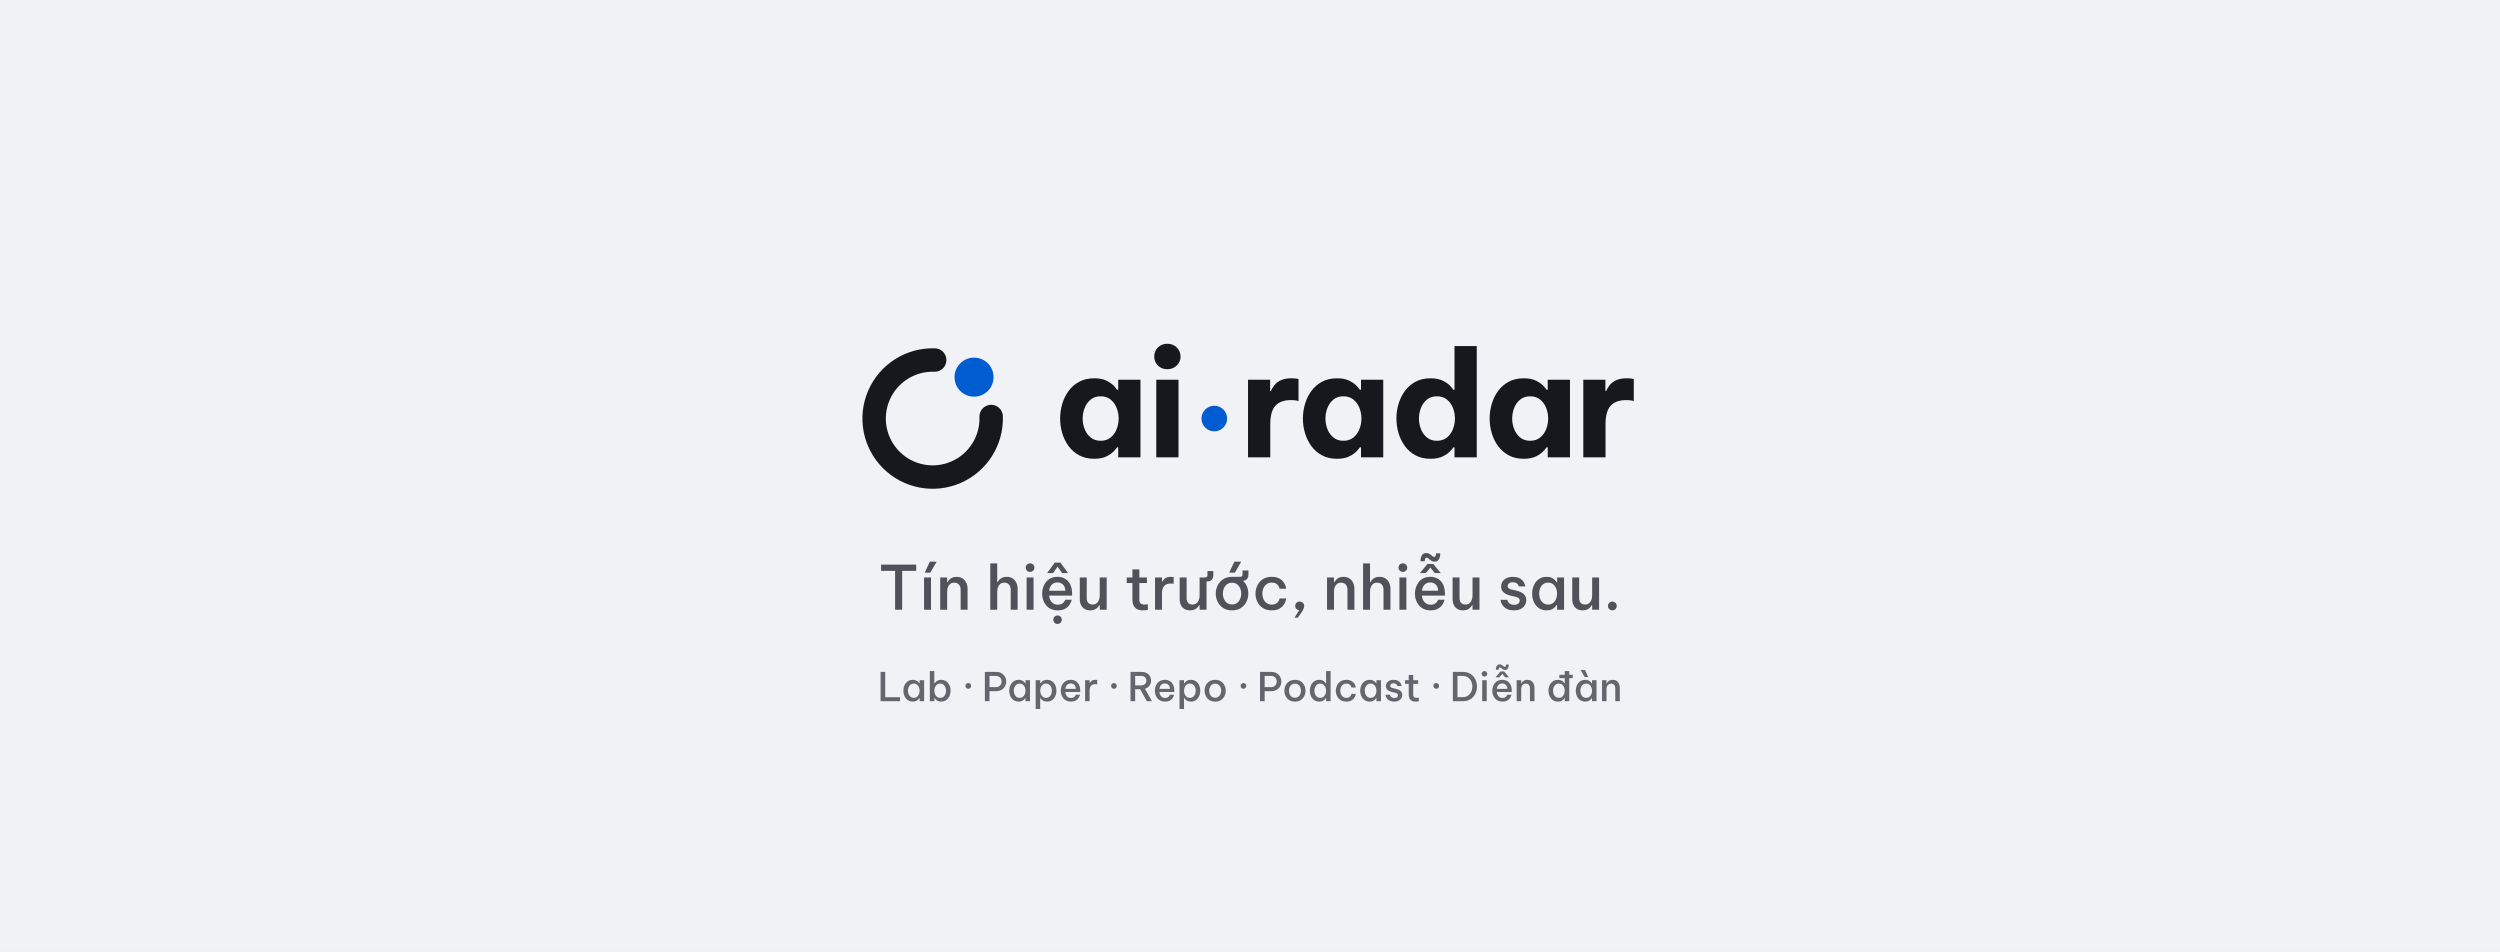
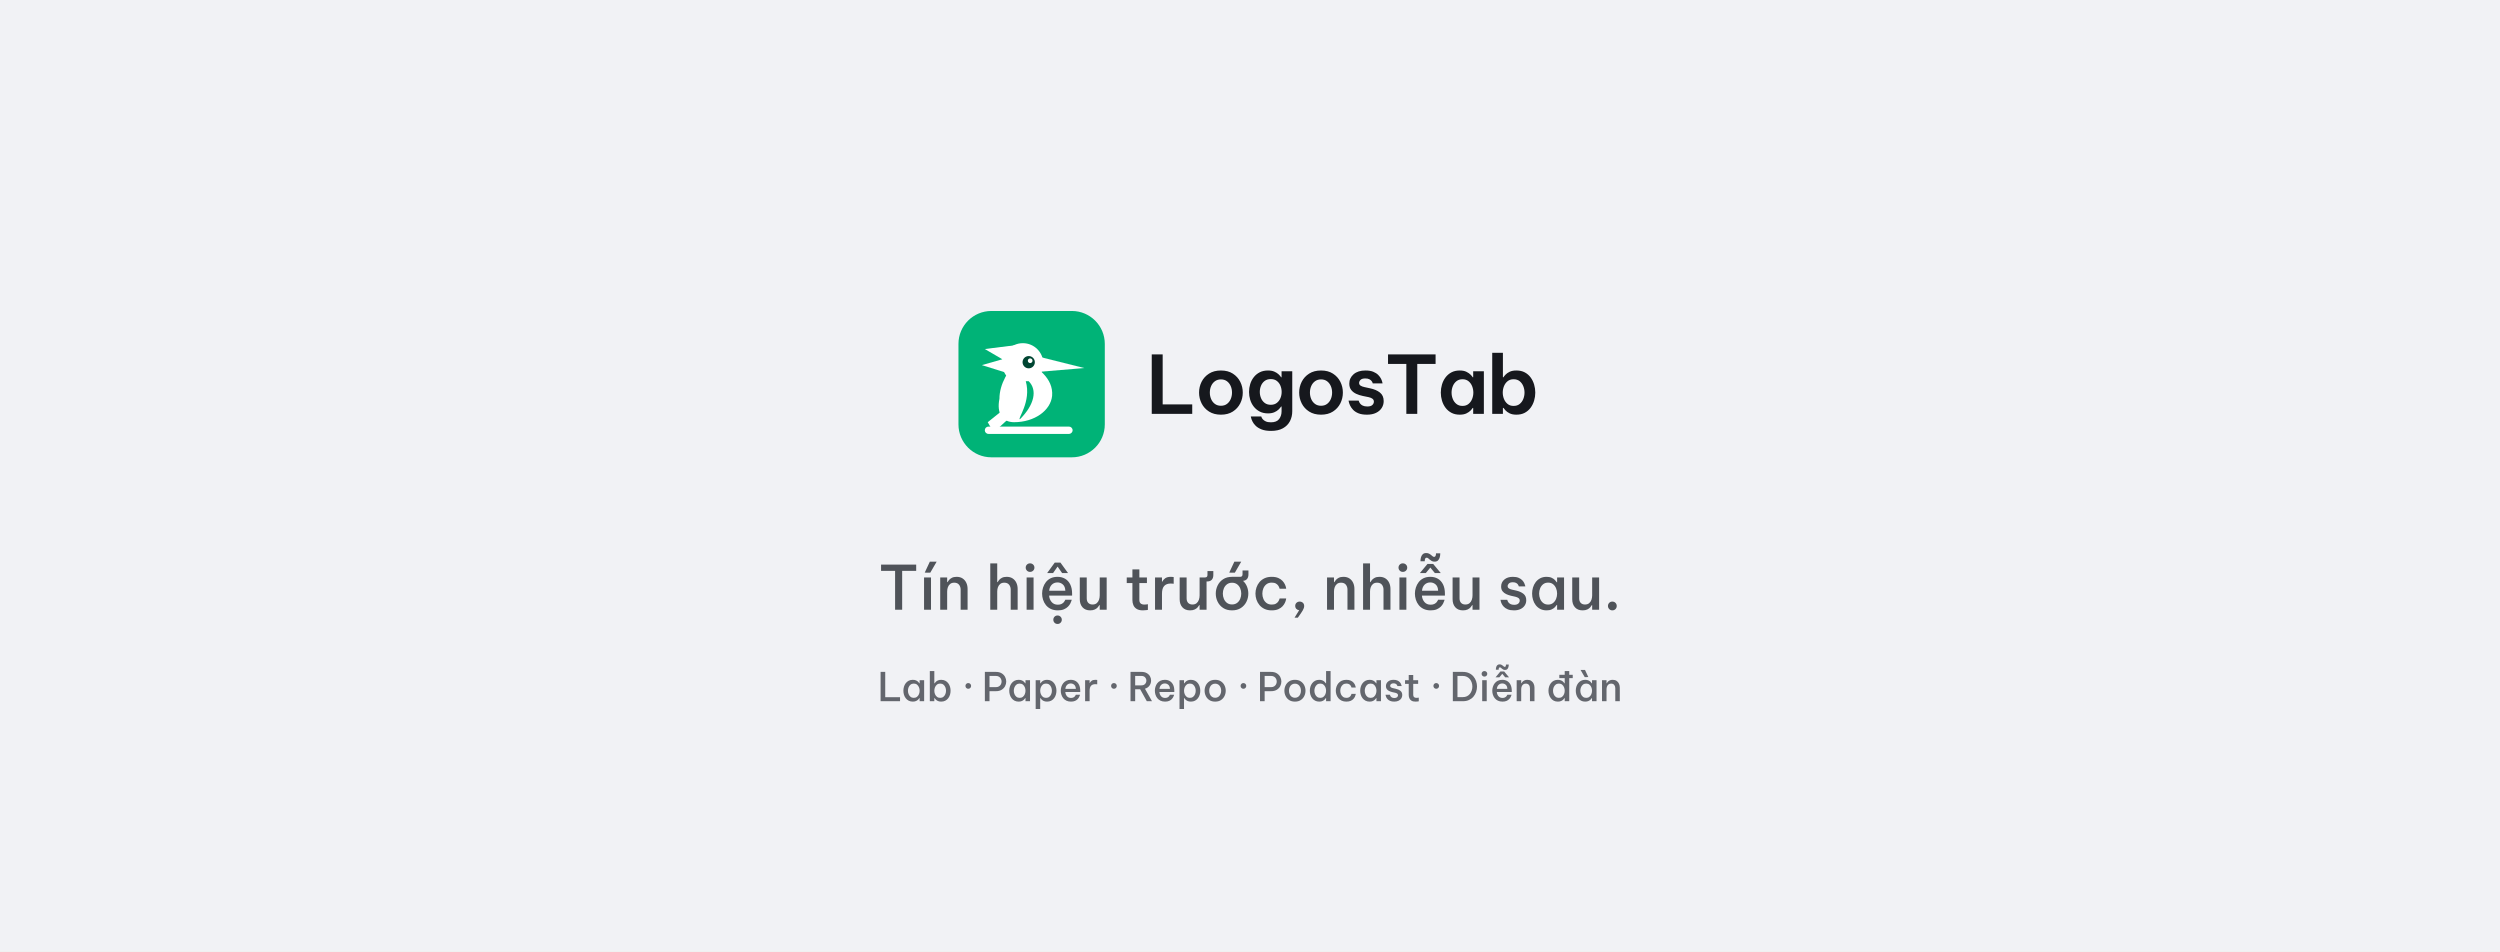
- <svg xmlns="http://www.w3.org/2000/svg" width="1640" height="624" viewBox="0 0 1640 624" role="img" aria-label="ai·radar, bìa trang Facebook">
+ <svg xmlns="http://www.w3.org/2000/svg" width="1640" height="624" viewBox="0 0 1640 624" role="img" aria-label="LogosTab, bìa trang Facebook">
  <rect width="1640" height="624" fill="#F1F2F5" />
-   <path d="M650.201 273.234A38.4 38.4 0 1 1 613.15 236.183" fill="none" stroke="#16181D" stroke-width="15.36" stroke-linecap="round" />
-   <circle cx="638.977" cy="247.407" r="12.8" fill="#005CD1" />
-   <path fill="#16181D" d="M717.81 248.16Q722.7 248.16 725.87 249.74Q729.04 251.33 730.72 253.15Q732.4 254.98 732.78 255.65H733.55V249.12H748.14V300H733.55V293.47H732.78Q732.4 294.14 730.72 295.97Q729.04 297.79 725.87 299.38Q722.7 300.96 717.81 300.96Q712.14 300.96 707.97 298.7Q703.79 296.45 701.01 292.66Q698.22 288.86 696.83 284.16Q695.44 279.46 695.44 274.56Q695.44 269.66 696.83 264.96Q698.22 260.26 701.01 256.46Q703.79 252.67 707.97 250.42Q712.14 248.16 717.81 248.16ZM722.03 259.97Q718.1 259.97 715.46 262.13Q712.82 264.29 711.52 267.65Q710.22 271.01 710.22 274.56Q710.22 278.11 711.52 281.47Q712.82 284.83 715.46 286.99Q718.1 289.15 722.03 289.15Q725.97 289.15 728.61 286.99Q731.25 284.83 732.54 281.47Q733.84 278.11 733.84 274.56Q733.84 271.01 732.54 267.65Q731.25 264.29 728.61 262.13Q725.97 259.97 722.03 259.97Z M765.81 242.21Q761.97 242.21 759.57 239.76Q757.17 237.31 757.17 233.95Q757.17 230.4 759.57 227.95Q761.97 225.5 765.81 225.5Q769.46 225.5 771.95 227.95Q774.45 230.4 774.45 233.95Q774.45 237.31 771.95 239.76Q769.46 242.21 765.81 242.21ZM758.51 300V249.12H773.1V300Z" />
-   <path fill="#16181D" d="M818.7 300V249.12H833.2V256.51H833.68Q834.54 254.5 836.08 252.58Q837.62 250.66 840.3 249.41Q842.99 248.16 847.22 248.16Q849.33 248.16 850.58 248.4Q851.82 248.64 851.82 248.64V263.04Q851.82 263.04 850.43 262.75Q849.04 262.46 846.83 262.46Q840.02 262.46 836.66 266.16Q833.3 269.86 833.3 278.21V300Z M877.07 248.16Q881.97 248.16 885.14 249.74Q888.3 251.33 889.98 253.15Q891.66 254.98 892.05 255.65H892.82V249.12H907.41V300H892.82V293.47H892.05Q891.66 294.14 889.98 295.97Q888.3 297.79 885.14 299.38Q881.97 300.96 877.07 300.96Q871.41 300.96 867.23 298.7Q863.06 296.45 860.27 292.66Q857.49 288.86 856.1 284.16Q854.7 279.46 854.7 274.56Q854.7 269.66 856.1 264.96Q857.49 260.26 860.27 256.46Q863.06 252.67 867.23 250.42Q871.41 248.16 877.07 248.16ZM881.3 259.97Q877.36 259.97 874.72 262.13Q872.08 264.29 870.78 267.65Q869.49 271.01 869.49 274.56Q869.49 278.11 870.78 281.47Q872.08 284.83 874.72 286.99Q877.36 289.15 881.3 289.15Q885.23 289.15 887.87 286.99Q890.51 284.83 891.81 281.47Q893.1 278.11 893.1 274.56Q893.1 271.01 891.81 267.65Q890.51 264.29 887.87 262.13Q885.23 259.97 881.3 259.97Z M938.42 300.96Q932.75 300.96 928.58 298.7Q924.4 296.45 921.62 292.66Q918.83 288.86 917.44 284.16Q916.05 279.46 916.05 274.56Q916.05 269.66 917.44 264.96Q918.83 260.26 921.62 256.46Q924.4 252.67 928.58 250.42Q932.75 248.16 938.42 248.16Q943.31 248.16 946.48 249.74Q949.65 251.33 951.33 253.15Q953.01 254.98 953.39 255.65H954.16V227.04H968.75V300H954.16V293.47H953.39Q953.01 294.14 951.33 295.97Q949.65 297.79 946.48 299.38Q943.31 300.96 938.42 300.96ZM942.64 289.15Q946.58 289.15 949.22 286.99Q951.86 284.83 953.15 281.47Q954.45 278.11 954.45 274.56Q954.45 271.01 953.15 267.65Q951.86 264.29 949.22 262.13Q946.58 259.97 942.64 259.97Q938.7 259.97 936.06 262.13Q933.42 264.29 932.13 267.65Q930.83 271.01 930.83 274.56Q930.83 278.11 932.13 281.47Q933.42 284.83 936.06 286.99Q938.7 289.15 942.64 289.15Z M999.57 248.16Q1004.46 248.16 1007.63 249.74Q1010.8 251.33 1012.48 253.15Q1014.16 254.98 1014.54 255.65H1015.31V249.12H1029.9V300H1015.31V293.47H1014.54Q1014.16 294.14 1012.48 295.97Q1010.8 297.79 1007.63 299.38Q1004.46 300.96 999.57 300.96Q993.9 300.96 989.73 298.7Q985.55 296.45 982.77 292.66Q979.98 288.86 978.59 284.16Q977.2 279.46 977.2 274.56Q977.2 269.66 978.59 264.96Q979.98 260.26 982.77 256.46Q985.55 252.67 989.73 250.42Q993.9 248.16 999.57 248.16ZM1003.79 259.97Q999.86 259.97 997.22 262.13Q994.58 264.29 993.28 267.65Q991.98 271.01 991.98 274.56Q991.98 278.11 993.28 281.47Q994.58 284.83 997.22 286.99Q999.86 289.15 1003.79 289.15Q1007.73 289.15 1010.37 286.99Q1013.01 284.83 1014.3 281.47Q1015.6 278.11 1015.6 274.56Q1015.6 271.01 1014.3 267.65Q1013.01 264.29 1010.37 262.13Q1007.73 259.97 1003.79 259.97Z M1038.64 300V249.12H1053.14V256.51H1053.62Q1054.48 254.5 1056.02 252.58Q1057.55 250.66 1060.24 249.41Q1062.93 248.16 1067.15 248.16Q1069.26 248.16 1070.51 248.4Q1071.76 248.64 1071.76 248.64V263.04Q1071.76 263.04 1070.37 262.75Q1068.98 262.46 1066.77 262.46Q1059.95 262.46 1056.59 266.16Q1053.23 269.86 1053.23 278.21V300Z" />
-   <circle cx="796.58" cy="274.56" r="8.40" fill="#005CD1" />
+   <svg x="628.75" y="204" width="382.5" height="96" viewBox="0 0 1020 256">
+     <defs>
+       <mask id="m-a-kingfisher-emerald-light-lk" maskUnits="userSpaceOnUse" x="0" y="0" width="256" height="256">
+         <rect width="256" height="256" fill="#000" />
+         <path d="M 107.52 81.92 C 138.24 97.28, 166.40 117.76, 163.84 148.48 C 161.28 174.08, 133.12 194.56, 97.28 194.56 C 76.80 194.56, 66.56 179.20, 71.68 153.60 C 71.68 128.00, 87.04 102.40, 107.52 81.92 Z" fill="#ffffff" />
+         <circle cx="112.64" cy="92.16" r="35.84" fill="#ffffff" />
+         <polygon points="107.52,58.88 46.08,66.56 76.80,84.48 40.96,94.72 81.92,107.52" fill="#ffffff" />
+         <polygon points="128.00,76.80 220.16,99.84 128.00,107.52" fill="#ffffff" />
+         <polygon points="92.16,184.32 61.44,212.48 51.20,194.56 76.80,174.08" fill="#ffffff" />
+         <rect x="46.08" y="202.24" width="153.60" height="12.80" rx="6.40" fill="#ffffff" />
+         <path d="M 122.88 122.88 C 138.24 138.24, 133.12 163.84, 107.52 189.44 C 102.40 189.44, 128.00 158.72, 117.76 122.88 Z" fill="#000000" />
+       </mask>
+     </defs>
+     <rect width="256" height="256" rx="57.60" fill="#00B377" />
+     <rect width="256" height="256" fill="#FFFFFF" mask="url(#m-a-kingfisher-emerald-light-lk)" />
+     <circle cx="122.88" cy="89.60" r="10.75" fill="#004532" />
+     <circle cx="125.44" cy="87.04" r="4.10" fill="#FFFFFF" />
+     <path fill="#16181D" d="M338.119 180.0V76.0H357.232V163.416H408.951V180.0ZM459.124 181.405Q446.897 181.405 438.324 175.924Q429.751 170.443 425.324 161.659Q420.897 152.876 420.897 142.757Q420.897 132.638 425.324 123.854Q429.751 115.07 438.324 109.589Q446.897 104.108 459.124 104.108Q471.492 104.108 479.995 109.589Q488.497 115.07 492.924 123.854Q497.351 132.638 497.351 142.757Q497.351 152.876 492.924 161.659Q488.497 170.443 479.995 175.924Q471.492 181.405 459.124 181.405ZM459.124 165.805Q465.449 165.805 469.735 162.573Q474.022 159.341 476.27 154.07Q478.519 148.8 478.519 142.757Q478.519 136.573 476.27 131.373Q474.022 126.173 469.735 122.941Q465.449 119.708 459.124 119.708Q452.941 119.708 448.584 122.941Q444.227 126.173 441.978 131.373Q439.73 136.573 439.73 142.757Q439.73 148.8 441.978 154.07Q444.227 159.341 448.584 162.573Q452.941 165.805 459.124 165.805ZM546.822 209.795Q536.843 209.795 530.308 207.195Q523.773 204.595 519.978 200.87Q516.184 197.146 514.357 193.351Q512.53 189.557 511.968 187.027Q511.405 184.497 511.405 184.497H529.676Q529.676 184.497 530.238 186.043Q530.8 187.589 532.557 189.627Q534.314 191.665 537.686 193.211Q541.059 194.757 546.681 194.757Q556.519 194.757 560.876 189.135Q565.232 183.514 565.232 175.503V167.211H564.389Q562.843 169.6 559.962 172.411Q557.081 175.222 552.514 177.189Q547.946 179.157 541.481 179.157Q533.189 179.157 527.005 175.924Q520.822 172.692 516.605 167.351Q512.389 162.011 510.351 155.335Q508.314 148.659 508.314 141.632Q508.314 134.605 510.351 127.93Q512.389 121.254 516.605 115.843Q520.822 110.432 527.005 107.27Q533.189 104.108 541.481 104.108Q547.946 104.108 552.514 106.076Q557.081 108.043 559.962 110.784Q562.843 113.524 564.389 115.914H565.232V105.514H583.924V175.362Q583.924 185.059 579.849 192.859Q575.773 200.659 567.551 205.227Q559.33 209.795 546.822 209.795ZM546.4 164.119Q552.724 164.119 556.941 160.816Q561.157 157.514 563.265 152.384Q565.373 147.254 565.373 141.632Q565.373 135.87 563.265 130.741Q561.157 125.611 556.941 122.378Q552.724 119.146 546.4 119.146Q539.935 119.146 535.649 122.378Q531.362 125.611 529.254 130.741Q527.146 135.87 527.146 141.632Q527.146 147.254 529.254 152.384Q531.362 157.514 535.649 160.816Q539.935 164.119 546.4 164.119ZM634.238 181.405Q622.011 181.405 613.438 175.924Q604.865 170.443 600.438 161.659Q596.011 152.876 596.011 142.757Q596.011 132.638 600.438 123.854Q604.865 115.07 613.438 109.589Q622.011 104.108 634.238 104.108Q646.605 104.108 655.108 109.589Q663.611 115.07 668.038 123.854Q672.465 132.638 672.465 142.757Q672.465 152.876 668.038 161.659Q663.611 170.443 655.108 175.924Q646.605 181.405 634.238 181.405ZM634.238 165.805Q640.562 165.805 644.849 162.573Q649.135 159.341 651.384 154.07Q653.632 148.8 653.632 142.757Q653.632 136.573 651.384 131.373Q649.135 126.173 644.849 122.941Q640.562 119.708 634.238 119.708Q628.054 119.708 623.697 122.941Q619.341 126.173 617.092 131.373Q614.843 136.573 614.843 142.757Q614.843 148.8 617.092 154.07Q619.341 159.341 623.697 162.573Q628.054 165.805 634.238 165.805ZM714.627 181.405Q705.492 181.405 699.589 178.946Q693.686 176.486 690.243 172.762Q686.8 169.038 685.114 165.384Q683.427 161.73 682.935 159.27Q682.443 156.811 682.443 156.811H700.151Q700.151 156.811 700.643 158.357Q701.135 159.903 702.611 161.941Q704.086 163.978 707.178 165.524Q710.27 167.07 715.33 167.07Q721.373 167.07 724.043 164.47Q726.714 161.87 726.714 158.638Q726.714 155.546 724.395 153.649Q722.076 151.751 717.578 150.768L707.319 148.659Q701.135 147.395 695.795 144.935Q690.454 142.476 687.081 138.189Q683.708 133.903 683.708 127.157Q683.708 117.178 691.297 110.643Q698.886 104.108 711.957 104.108Q720.249 104.108 725.659 106.357Q731.07 108.605 734.373 111.978Q737.676 115.351 739.292 118.724Q740.908 122.097 741.4 124.416Q741.892 126.735 741.892 126.735H724.746Q724.746 126.735 724.324 125.4Q723.903 124.065 722.568 122.378Q721.232 120.692 718.632 119.357Q716.032 118.022 711.676 118.022Q705.773 118.022 703.314 120.551Q700.854 123.081 700.854 125.892Q700.854 128.984 703.524 130.67Q706.195 132.357 710.411 133.2L720.108 135.308Q730.508 137.416 737.184 142.616Q743.859 147.816 743.859 157.654Q743.859 164.259 740.416 169.67Q736.973 175.081 730.438 178.243Q723.903 181.405 714.627 181.405ZM783.492 180.0V92.584H751.449V76.0H834.649V92.584H802.605V180.0ZM876.811 104.108Q883.978 104.108 888.616 106.427Q893.254 108.746 895.924 111.486Q898.595 114.227 899.578 115.914H900.422V105.514H919.114V180.0H900.422V169.6H899.578Q898.595 171.286 895.924 174.097Q893.254 176.908 888.616 179.157Q883.978 181.405 876.811 181.405Q868.519 181.405 862.335 178.103Q856.151 174.8 852.005 169.249Q847.859 163.697 845.822 156.811Q843.784 149.924 843.784 142.757Q843.784 135.589 845.822 128.703Q847.859 121.816 852.005 116.265Q856.151 110.714 862.335 107.411Q868.519 104.108 876.811 104.108ZM881.73 119.427Q875.405 119.427 871.119 122.87Q866.832 126.314 864.724 131.654Q862.616 136.995 862.616 142.757Q862.616 148.519 864.724 153.859Q866.832 159.2 871.119 162.643Q875.405 166.086 881.73 166.086Q888.054 166.086 892.27 162.643Q896.486 159.2 898.595 153.859Q900.703 148.519 900.703 142.757Q900.703 136.995 898.595 131.654Q896.486 126.314 892.27 122.87Q888.054 119.427 881.73 119.427ZM976.032 181.405Q968.865 181.405 964.227 179.086Q959.589 176.768 956.989 173.957Q954.389 171.146 953.405 169.6H952.422V180.0H933.73V73.189H952.422V115.914H953.405Q954.389 114.227 956.989 111.416Q959.589 108.605 964.227 106.357Q968.865 104.108 976.032 104.108Q984.465 104.108 990.649 107.411Q996.832 110.714 1000.908 116.265Q1004.984 121.816 1007.022 128.703Q1009.059 135.589 1009.059 142.757Q1009.059 149.924 1007.022 156.811Q1004.984 163.697 1000.908 169.249Q996.832 174.8 990.649 178.103Q984.465 181.405 976.032 181.405ZM971.114 166.086Q977.578 166.086 981.795 162.643Q986.011 159.2 988.119 153.859Q990.227 148.519 990.227 142.757Q990.227 136.995 988.119 131.654Q986.011 126.314 981.795 122.87Q977.578 119.427 971.114 119.427Q964.789 119.427 960.573 122.87Q956.357 126.314 954.249 131.654Q952.141 136.995 952.141 142.757Q952.141 148.519 954.249 153.859Q956.357 159.2 960.573 162.643Q964.789 166.086 971.114 166.086Z" />
+   </svg>
  <path fill="#4F5359" d="M587.18 400V374.48H577.98V370.4H601.02V374.48H591.82V400Z M610.26 375.68 606.62 375.64 609.98 368.44H614.46ZM606.18 400V378.8H610.74V400Z M616.78 400V378.8H621.34V381.88H621.58Q621.86 381.32 622.54 380.5Q623.22 379.68 624.44 379.04Q625.66 378.4 627.54 378.4Q629.9 378.4 631.5 379.48Q633.1 380.56 633.92 382.36Q634.74 384.16 634.74 386.32V400H630.18V386.8Q630.18 384.88 629.12 383.56Q628.06 382.24 625.98 382.24Q624.34 382.24 623.32 383.06Q622.3 383.88 621.82 385.18Q621.34 386.48 621.34 387.96V400Z M649.62 400V369.6H654.18V381.88H654.42Q654.7 381.32 655.38 380.5Q656.06 379.68 657.28 379.04Q658.5 378.4 660.38 378.4Q662.74 378.4 664.34 379.48Q665.94 380.56 666.76 382.36Q667.58 384.16 667.58 386.32V400H663.02V386.8Q663.02 384.88 661.96 383.56Q660.9 382.24 658.82 382.24Q657.18 382.24 656.16 383.06Q655.14 383.88 654.66 385.18Q654.18 386.48 654.18 387.96V400Z M675.7 375.16Q674.46 375.16 673.66 374.32Q672.86 373.48 672.86 372.36Q672.86 371.2 673.66 370.38Q674.46 369.56 675.7 369.56Q676.94 369.56 677.76 370.38Q678.58 371.2 678.58 372.36Q678.58 373.52 677.76 374.34Q676.94 375.16 675.7 375.16ZM673.46 400V378.8H678.02V400Z M686.94 375.92 691.9 369.08H695.66L700.62 375.92H696.74L693.78 371.68L690.82 375.92ZM693.94 400.4Q691.3 400.4 689.34 399.46Q687.38 398.52 686.12 396.94Q684.86 395.36 684.24 393.4Q683.62 391.44 683.62 389.4Q683.62 387.4 684.24 385.44Q684.86 383.48 686.1 381.88Q687.34 380.28 689.24 379.34Q691.14 378.4 693.78 378.4Q696.54 378.4 698.7 379.66Q700.86 380.92 702.08 383.38Q703.3 385.84 703.3 389.48V390.72H688.22Q688.38 393.16 689.86 394.92Q691.34 396.68 693.94 396.68Q695.42 396.68 696.38 396.18Q697.34 395.68 697.88 395.04Q698.42 394.4 698.62 393.92Q698.82 393.44 698.82 393.44H703.06Q703.06 393.44 702.86 394.14Q702.66 394.84 702.14 395.88Q701.62 396.92 700.6 397.96Q699.58 399 697.96 399.7Q696.34 400.4 693.94 400.4ZM688.26 387.52H698.86Q698.74 384.72 697.22 383.4Q695.7 382.08 693.74 382.08Q691.46 382.08 689.98 383.54Q688.5 385 688.26 387.52ZM693.78 409.32Q692.54 409.32 691.76 408.5Q690.98 407.68 690.98 406.56Q690.98 405.4 691.76 404.58Q692.54 403.76 693.78 403.76Q694.94 403.76 695.74 404.58Q696.54 405.4 696.54 406.56Q696.54 407.68 695.74 408.5Q694.94 409.32 693.78 409.32Z M715.14 400.4Q711.94 400.4 710.14 398.4Q708.34 396.4 708.34 393.08V378.8H712.9V392.52Q712.9 394.44 713.92 395.5Q714.94 396.56 716.7 396.56Q718.42 396.56 719.46 395.68Q720.5 394.8 720.96 393.42Q721.42 392.04 721.42 390.56V378.8H725.98V400H721.42V396.96H721.18Q720.86 397.56 720.16 398.38Q719.46 399.2 718.24 399.8Q717.02 400.4 715.14 400.4Z M749.74 400.4Q747.22 400.4 745.7 399.48Q744.18 398.56 743.52 397.02Q742.86 395.48 742.86 393.68V382.48H739.14V378.8H742.86V373.52H747.42V378.8H752.38V382.48H747.42V393.6Q747.42 396.6 750.74 396.6Q751.58 396.6 752.3 396.48Q753.02 396.36 753.02 396.36V400.08Q753.02 400.08 752.04 400.24Q751.06 400.4 749.74 400.4Z M757.7 400V378.8H762.26V381.6H762.42Q763.02 380.36 764.32 379.38Q765.62 378.4 768.1 378.4Q768.86 378.4 769.4 378.48Q769.94 378.56 769.94 378.56V382.96Q769.94 382.96 769.34 382.88Q768.74 382.8 767.98 382.8Q765.18 382.8 763.72 384.38Q762.26 385.96 762.26 389.48V400Z M780.66 400.4Q777.46 400.4 775.66 398.4Q773.86 396.4 773.86 393.08V378.8H778.42V392.52Q778.42 394.44 779.44 395.5Q780.46 396.56 782.22 396.56Q783.94 396.56 784.98 395.68Q786.02 394.8 786.48 393.42Q786.94 392.04 786.94 390.56V378.8H790.5Q792.1 378.8 792.1 377.16V374.64H795.94V377.24Q795.94 379.2 794.92 380.32Q793.9 381.44 791.9 381.44H791.5V400H786.94V396.96H786.7Q786.38 397.56 785.68 398.38Q784.98 399.2 783.76 399.8Q782.54 400.4 780.66 400.4Z M810.06 375.68 806.38 375.64 809.74 368.44H814.26ZM808.22 400.4Q804.78 400.4 802.4 398.84Q800.02 397.28 798.78 394.76Q797.54 392.24 797.54 389.4Q797.54 386.56 798.78 384.04Q800.02 381.52 802.4 379.96Q804.78 378.4 808.22 378.4H813.54Q815.1 378.4 815.1 376.76V374.24H818.98V376.84Q818.98 378.68 818.08 379.78Q817.18 380.88 815.42 381.04Q817.14 382.6 818.02 384.8Q818.9 387 818.9 389.4Q818.9 392.24 817.66 394.76Q816.42 397.28 814.04 398.84Q811.66 400.4 808.22 400.4ZM808.22 396.52Q810.18 396.52 811.52 395.52Q812.86 394.52 813.56 392.88Q814.26 391.24 814.26 389.4Q814.26 387.52 813.56 385.9Q812.86 384.28 811.52 383.28Q810.18 382.28 808.22 382.28Q806.26 382.28 804.92 383.28Q803.58 384.28 802.88 385.9Q802.18 387.52 802.18 389.4Q802.18 391.24 802.88 392.88Q803.58 394.52 804.92 395.52Q806.26 396.52 808.22 396.52Z M834.22 400.4Q831.54 400.4 829.54 399.46Q827.54 398.52 826.22 396.94Q824.9 395.36 824.24 393.4Q823.58 391.44 823.58 389.4Q823.58 387.36 824.24 385.4Q824.9 383.44 826.22 381.86Q827.54 380.28 829.54 379.34Q831.54 378.4 834.22 378.4Q836.86 378.4 838.6 379.18Q840.34 379.96 841.38 381.12Q842.42 382.28 842.94 383.44Q843.46 384.6 843.6 385.4Q843.74 386.2 843.74 386.2H839.42Q839.42 386.2 839.24 385.6Q839.06 385 838.54 384.2Q838.02 383.4 837 382.8Q835.98 382.2 834.26 382.2Q832.22 382.2 830.86 383.22Q829.5 384.24 828.8 385.88Q828.1 387.52 828.1 389.4Q828.1 391.28 828.8 392.92Q829.5 394.56 830.86 395.58Q832.22 396.6 834.26 396.6Q835.98 396.6 837 396Q838.02 395.4 838.54 394.6Q839.06 393.8 839.24 393.2Q839.42 392.6 839.42 392.6H843.74Q843.74 392.6 843.6 393.4Q843.46 394.2 842.94 395.36Q842.42 396.52 841.38 397.68Q840.34 398.84 838.6 399.62Q836.86 400.4 834.22 400.4Z M849.22 405.2 852.26 400.28Q851.14 400.2 850.4 399.42Q849.66 398.64 849.66 397.48Q849.66 396.2 850.52 395.42Q851.38 394.64 852.58 394.64Q853.82 394.64 854.68 395.42Q855.54 396.2 855.54 397.56Q855.54 398.8 854.64 400.36Q853.74 401.92 851.66 404.8L851.38 405.2Z M870.54 400V378.8H875.1V381.88H875.34Q875.62 381.32 876.3 380.5Q876.98 379.68 878.2 379.04Q879.42 378.4 881.3 378.4Q883.66 378.4 885.26 379.48Q886.86 380.56 887.68 382.36Q888.5 384.16 888.5 386.32V400H883.94V386.8Q883.94 384.88 882.88 383.56Q881.82 382.24 879.74 382.24Q878.1 382.24 877.08 383.06Q876.06 383.88 875.58 385.18Q875.1 386.48 875.1 387.96V400Z M894.18 400V369.6H898.74V381.88H898.98Q899.26 381.32 899.94 380.5Q900.62 379.68 901.84 379.04Q903.06 378.4 904.94 378.4Q907.3 378.4 908.9 379.48Q910.5 380.56 911.32 382.36Q912.14 384.16 912.14 386.32V400H907.58V386.8Q907.58 384.88 906.52 383.56Q905.46 382.24 903.38 382.24Q901.74 382.24 900.72 383.06Q899.7 383.88 899.22 385.18Q898.74 386.48 898.74 387.96V400Z M920.26 375.16Q919.02 375.16 918.22 374.32Q917.42 373.48 917.42 372.36Q917.42 371.2 918.22 370.38Q919.02 369.56 920.26 369.56Q921.5 369.56 922.32 370.38Q923.14 371.2 923.14 372.36Q923.14 373.52 922.32 374.34Q921.5 375.16 920.26 375.16ZM918.02 400V378.8H922.58V400Z M941.1 368.44Q940.02 368.44 939.26 368.04Q938.5 367.64 937.94 367.14Q937.38 366.64 936.9 366.24Q936.42 365.84 935.86 365.84Q935.18 365.84 934.9 366.48Q934.62 367.12 934.62 368.2H931.82Q931.82 366.92 932.14 365.68Q932.46 364.44 933.28 363.62Q934.1 362.8 935.58 362.8Q936.66 362.8 937.42 363.18Q938.18 363.56 938.76 364.06Q939.34 364.56 939.82 364.94Q940.3 365.32 940.82 365.32Q941.42 365.32 941.72 364.7Q942.02 364.08 942.02 363H944.82Q944.82 364.28 944.5 365.52Q944.18 366.76 943.38 367.6Q942.58 368.44 941.1 368.44ZM931.46 375.92 936.42 369.96H940.18L945.14 375.92H941.26L938.3 372.32L935.34 375.92ZM938.5 400.4Q935.86 400.4 933.9 399.46Q931.94 398.52 930.68 396.94Q929.42 395.36 928.8 393.4Q928.18 391.44 928.18 389.4Q928.18 387.4 928.8 385.44Q929.42 383.48 930.66 381.88Q931.9 380.28 933.8 379.34Q935.7 378.4 938.34 378.4Q941.1 378.4 943.26 379.66Q945.42 380.92 946.64 383.38Q947.86 385.84 947.86 389.48V390.72H932.78Q932.94 393.16 934.42 394.92Q935.9 396.68 938.5 396.68Q939.98 396.68 940.94 396.18Q941.9 395.68 942.44 395.04Q942.98 394.4 943.18 393.92Q943.38 393.44 943.38 393.44H947.62Q947.62 393.44 947.42 394.14Q947.22 394.84 946.7 395.88Q946.18 396.92 945.16 397.96Q944.14 399 942.52 399.7Q940.9 400.4 938.5 400.4ZM932.82 387.52H943.42Q943.3 384.72 941.78 383.4Q940.26 382.08 938.3 382.08Q936.02 382.08 934.54 383.54Q933.06 385 932.82 387.52Z M959.7 400.4Q956.5 400.4 954.7 398.4Q952.9 396.4 952.9 393.08V378.8H957.46V392.52Q957.46 394.44 958.48 395.5Q959.5 396.56 961.26 396.56Q962.98 396.56 964.02 395.68Q965.06 394.8 965.52 393.42Q965.98 392.04 965.98 390.56V378.8H970.54V400H965.98V396.96H965.74Q965.42 397.56 964.72 398.38Q964.02 399.2 962.8 399.8Q961.58 400.4 959.7 400.4Z M993.18 400.4Q990.66 400.4 989.04 399.7Q987.42 399 986.46 397.98Q985.5 396.96 985.04 395.92Q984.58 394.88 984.46 394.18Q984.34 393.48 984.34 393.48H988.78Q988.78 393.48 988.92 393.98Q989.06 394.48 989.5 395.12Q989.94 395.76 990.86 396.26Q991.78 396.76 993.3 396.76Q995.14 396.76 996.04 395.92Q996.94 395.08 996.94 394Q996.94 392.96 996.18 392.36Q995.42 391.76 994.02 391.44L991.14 390.8Q989.46 390.4 988 389.7Q986.54 389 985.64 387.82Q984.74 386.64 984.74 384.76Q984.74 382 986.82 380.2Q988.9 378.4 992.42 378.4Q994.7 378.4 996.2 379.04Q997.7 379.68 998.58 380.62Q999.46 381.56 999.9 382.5Q1000.34 383.44 1000.48 384.06Q1000.62 384.68 1000.62 384.68H996.34Q996.34 384.68 996.22 384.28Q996.1 383.88 995.7 383.34Q995.3 382.8 994.52 382.38Q993.74 381.96 992.42 381.96Q990.62 381.96 989.82 382.76Q989.02 383.56 989.02 384.48Q989.02 385.44 989.8 385.98Q990.58 386.52 991.86 386.8L994.7 387.44Q997.54 388.08 999.38 389.54Q1001.22 391 1001.22 393.76Q1001.22 395.6 1000.28 397.1Q999.34 398.6 997.54 399.5Q995.74 400.4 993.18 400.4Z M1014.58 378.4Q1016.58 378.4 1017.92 379.04Q1019.26 379.68 1020.06 380.52Q1020.86 381.36 1021.22 381.96H1021.46V378.8H1026.02V400H1021.46V396.84H1021.22Q1020.86 397.44 1020.06 398.28Q1019.26 399.12 1017.92 399.76Q1016.58 400.4 1014.58 400.4Q1012.18 400.4 1010.4 399.46Q1008.62 398.52 1007.42 396.94Q1006.22 395.36 1005.64 393.4Q1005.06 391.44 1005.06 389.4Q1005.06 387.36 1005.64 385.4Q1006.22 383.44 1007.42 381.86Q1008.62 380.28 1010.4 379.34Q1012.18 378.4 1014.58 378.4ZM1015.58 382.2Q1013.62 382.2 1012.3 383.26Q1010.98 384.32 1010.32 385.96Q1009.66 387.6 1009.66 389.4Q1009.66 391.2 1010.32 392.84Q1010.98 394.48 1012.3 395.54Q1013.62 396.6 1015.58 396.6Q1017.54 396.6 1018.84 395.54Q1020.14 394.48 1020.8 392.84Q1021.46 391.2 1021.46 389.4Q1021.46 387.6 1020.8 385.96Q1020.14 384.32 1018.84 383.26Q1017.54 382.2 1015.58 382.2Z M1038.18 400.4Q1034.98 400.4 1033.18 398.4Q1031.38 396.4 1031.38 393.08V378.8H1035.94V392.52Q1035.94 394.44 1036.96 395.5Q1037.98 396.56 1039.74 396.56Q1041.46 396.56 1042.5 395.68Q1043.54 394.8 1044 393.42Q1044.46 392.04 1044.46 390.56V378.8H1049.02V400H1044.46V396.96H1044.22Q1043.9 397.56 1043.2 398.38Q1042.5 399.2 1041.28 399.8Q1040.06 400.4 1038.18 400.4Z M1057.7 400.4Q1056.46 400.4 1055.64 399.54Q1054.82 398.68 1054.82 397.52Q1054.82 396.32 1055.64 395.48Q1056.46 394.64 1057.7 394.64Q1058.94 394.64 1059.76 395.48Q1060.58 396.32 1060.58 397.52Q1060.58 398.72 1059.76 399.56Q1058.94 400.4 1057.7 400.4Z" />
  <path fill="#63666D" d="M577.67 460V440.76H580.71V457.35H590.43V460Z M598.8 445.96Q600.11 445.96 600.98 446.38Q601.85 446.79 602.37 447.34Q602.89 447.88 603.12 448.27H603.28V446.22H606.24V460H603.28V457.95H603.12Q602.89 458.34 602.37 458.88Q601.85 459.43 600.98 459.84Q600.11 460.26 598.8 460.26Q597.25 460.26 596.09 459.65Q594.93 459.04 594.15 458.01Q593.37 456.98 592.99 455.71Q592.62 454.44 592.62 453.11Q592.62 451.78 592.99 450.51Q593.37 449.24 594.15 448.21Q594.93 447.18 596.09 446.57Q597.25 445.96 598.8 445.96ZM599.46 448.43Q598.18 448.43 597.32 449.12Q596.47 449.81 596.04 450.87Q595.61 451.94 595.61 453.11Q595.61 454.28 596.04 455.35Q596.47 456.41 597.32 457.1Q598.18 457.79 599.46 457.79Q600.73 457.79 601.57 457.1Q602.42 456.41 602.85 455.35Q603.28 454.28 603.28 453.11Q603.28 451.94 602.85 450.87Q602.42 449.81 601.57 449.12Q600.73 448.43 599.46 448.43Z M617.42 460.26Q616.09 460.26 615.22 459.84Q614.35 459.43 613.85 458.88Q613.34 458.34 613.08 457.95H612.92V460H609.96V440.24H612.92V448.27H613.08Q613.34 447.88 613.85 447.34Q614.35 446.79 615.22 446.38Q616.09 445.96 617.42 445.96Q618.95 445.96 620.12 446.57Q621.29 447.18 622.06 448.21Q622.83 449.24 623.21 450.51Q623.58 451.78 623.58 453.11Q623.58 454.44 623.21 455.71Q622.83 456.98 622.06 458.01Q621.29 459.04 620.12 459.65Q618.95 460.26 617.42 460.26ZM616.74 457.79Q618.04 457.79 618.89 457.1Q619.73 456.41 620.16 455.35Q620.59 454.28 620.59 453.11Q620.59 451.94 620.16 450.87Q619.73 449.81 618.89 449.12Q618.04 448.43 616.74 448.43Q615.47 448.43 614.63 449.12Q613.78 449.81 613.35 450.87Q612.92 451.94 612.92 453.11Q612.92 454.28 613.35 455.35Q613.78 456.41 614.63 457.1Q615.47 457.79 616.74 457.79Z M635.18 451.84Q634.37 451.84 633.85 451.28Q633.33 450.72 633.33 449.96Q633.33 449.18 633.85 448.64Q634.37 448.09 635.18 448.09Q635.99 448.09 636.52 448.64Q637.05 449.18 637.05 449.96Q637.05 450.74 636.52 451.29Q635.99 451.84 635.18 451.84Z M646.07 460V440.76H653.3Q655.56 440.76 657.07 441.68Q658.58 442.61 659.33 444.05Q660.09 445.49 660.09 447.08Q660.09 448.66 659.33 450.12Q658.58 451.58 657.07 452.5Q655.56 453.42 653.3 453.42H649.12V460ZM653.3 443.41H649.12V450.77H653.3Q654.55 450.77 655.38 450.24Q656.21 449.7 656.63 448.86Q657.04 448.01 657.04 447.1Q657.04 446.17 656.63 445.32Q656.21 444.48 655.38 443.94Q654.55 443.41 653.3 443.41Z M668.25 445.96Q669.55 445.96 670.42 446.38Q671.29 446.79 671.81 447.34Q672.33 447.88 672.57 448.27H672.72V446.22H675.69V460H672.72V457.95H672.57Q672.33 458.34 671.81 458.88Q671.29 459.43 670.42 459.84Q669.55 460.26 668.25 460.26Q666.69 460.26 665.53 459.65Q664.38 459.04 663.6 458.01Q662.82 456.98 662.44 455.71Q662.06 454.44 662.06 453.11Q662.06 451.78 662.44 450.51Q662.82 449.24 663.6 448.21Q664.38 447.18 665.53 446.57Q666.69 445.96 668.25 445.96ZM668.9 448.43Q667.63 448.43 666.77 449.12Q665.91 449.81 665.48 450.87Q665.05 451.94 665.05 453.11Q665.05 454.28 665.48 455.35Q665.91 456.41 666.77 457.1Q667.63 457.79 668.9 457.79Q670.18 457.79 671.02 457.1Q671.87 456.41 672.29 455.35Q672.72 454.28 672.72 453.11Q672.72 451.94 672.29 450.87Q671.87 449.81 671.02 449.12Q670.18 448.43 668.9 448.43Z M679.4 465.1V446.22H682.37V448.27H682.52Q682.78 447.88 683.29 447.34Q683.8 446.79 684.67 446.38Q685.54 445.96 686.87 445.96Q688.4 445.96 689.57 446.57Q690.74 447.18 691.51 448.21Q692.27 449.24 692.65 450.51Q693.03 451.78 693.03 453.11Q693.03 454.44 692.65 455.71Q692.27 456.98 691.51 458.01Q690.74 459.04 689.57 459.65Q688.4 460.26 686.87 460.26Q685.54 460.26 684.67 459.84Q683.8 459.43 683.29 458.88Q682.78 458.34 682.52 457.95H682.37V465.1ZM682.37 453.11Q682.37 454.28 682.8 455.35Q683.23 456.41 684.07 457.1Q684.92 457.79 686.19 457.79Q687.49 457.79 688.34 457.1Q689.18 456.41 689.61 455.35Q690.04 454.28 690.04 453.11Q690.04 451.94 689.61 450.87Q689.18 449.81 688.34 449.12Q687.49 448.43 686.19 448.43Q684.92 448.43 684.07 449.12Q683.23 449.81 682.8 450.87Q682.37 451.94 682.37 453.11Z M702.57 460.26Q700.83 460.26 699.57 459.65Q698.31 459.04 697.49 458.01Q696.67 456.98 696.27 455.71Q695.86 454.44 695.86 453.11Q695.86 451.81 696.25 450.54Q696.64 449.26 697.45 448.22Q698.25 447.18 699.5 446.57Q700.75 445.96 702.44 445.96Q704.26 445.96 705.65 446.78Q707.04 447.6 707.84 449.2Q708.63 450.8 708.63 453.16V453.97H698.85Q698.96 455.55 699.92 456.7Q700.88 457.84 702.57 457.84Q703.53 457.84 704.16 457.52Q704.78 457.19 705.12 456.78Q705.46 456.36 705.6 456.05Q705.74 455.74 705.74 455.74H708.5Q708.5 455.74 708.37 456.19Q708.24 456.65 707.89 457.32Q707.54 458 706.89 458.67Q706.24 459.35 705.17 459.81Q704.11 460.26 702.57 460.26ZM698.88 451.89H705.77Q705.66 450.07 704.69 449.21Q703.71 448.35 702.41 448.35Q700.96 448.35 700 449.3Q699.03 450.25 698.88 451.89Z M711.83 460V446.22H714.79V448.04H714.89Q715.28 447.23 716.13 446.6Q716.98 445.96 718.59 445.96Q719.08 445.96 719.43 446.01Q719.78 446.06 719.78 446.06V448.92Q719.78 448.92 719.39 448.87Q719 448.82 718.51 448.82Q716.69 448.82 715.74 449.85Q714.79 450.87 714.79 453.16V460Z M730.73 451.84Q729.92 451.84 729.4 451.28Q728.88 450.72 728.88 449.96Q728.88 449.18 729.4 448.64Q729.92 448.09 730.73 448.09Q731.54 448.09 732.07 448.64Q732.6 449.18 732.6 449.96Q732.6 450.74 732.07 451.29Q731.54 451.84 730.73 451.84Z M741.62 460V440.76H748.77Q750.83 440.76 752.24 441.55Q753.66 442.35 754.39 443.63Q755.12 444.92 755.12 446.43Q755.12 448.25 754.09 449.73Q753.06 451.21 751.09 451.81L755.72 460H752.31L747.94 452.15H744.67V460ZM748.72 443.41H744.67V449.6H748.72Q750.36 449.6 751.19 448.65Q752.02 447.7 752.02 446.51Q752.02 445.31 751.19 444.36Q750.36 443.41 748.72 443.41Z M764.3 460.26Q762.55 460.26 761.29 459.65Q760.03 459.04 759.21 458.01Q758.39 456.98 757.99 455.71Q757.59 454.44 757.59 453.11Q757.59 451.81 757.98 450.54Q758.37 449.26 759.17 448.22Q759.98 447.18 761.23 446.57Q762.48 445.96 764.17 445.96Q765.99 445.96 767.38 446.78Q768.77 447.6 769.56 449.2Q770.35 450.8 770.35 453.16V453.97H760.58Q760.68 455.55 761.64 456.7Q762.61 457.84 764.3 457.84Q765.26 457.84 765.88 457.52Q766.51 457.19 766.84 456.78Q767.18 456.36 767.32 456.05Q767.47 455.74 767.47 455.74H770.22Q770.22 455.74 770.09 456.19Q769.96 456.65 769.61 457.32Q769.26 458 768.61 458.67Q767.96 459.35 766.9 459.81Q765.83 460.26 764.3 460.26ZM760.6 451.89H767.49Q767.39 450.07 766.41 449.21Q765.44 448.35 764.14 448.35Q762.68 448.35 761.72 449.3Q760.76 450.25 760.6 451.89Z M773.76 465.1V446.22H776.72V448.27H776.88Q777.14 447.88 777.65 447.34Q778.15 446.79 779.02 446.38Q779.9 445.96 781.22 445.96Q782.76 445.96 783.93 446.57Q785.1 447.18 785.86 448.21Q786.63 449.24 787.01 450.51Q787.38 451.78 787.38 453.11Q787.38 454.44 787.01 455.71Q786.63 456.98 785.86 458.01Q785.1 459.04 783.93 459.65Q782.76 460.26 781.22 460.26Q779.9 460.26 779.02 459.84Q778.15 459.43 777.65 458.88Q777.14 458.34 776.88 457.95H776.72V465.1ZM776.72 453.11Q776.72 454.28 777.15 455.35Q777.58 456.41 778.43 457.1Q779.27 457.79 780.55 457.79Q781.85 457.79 782.69 457.1Q783.54 456.41 783.96 455.35Q784.39 454.28 784.39 453.11Q784.39 451.94 783.96 450.87Q783.54 449.81 782.69 449.12Q781.85 448.43 780.55 448.43Q779.27 448.43 778.43 449.12Q777.58 449.81 777.15 450.87Q776.72 451.94 776.72 453.11Z M797.16 460.26Q794.9 460.26 793.35 459.25Q791.8 458.23 791.01 456.59Q790.22 454.96 790.22 453.11Q790.22 451.26 791.01 449.63Q791.8 447.99 793.35 446.97Q794.9 445.96 797.16 445.96Q799.4 445.96 800.94 446.97Q802.49 447.99 803.28 449.63Q804.08 451.26 804.08 453.11Q804.08 454.96 803.28 456.59Q802.49 458.23 800.94 459.25Q799.4 460.26 797.16 460.26ZM797.16 457.74Q798.43 457.74 799.3 457.09Q800.18 456.44 800.63 455.37Q801.09 454.31 801.09 453.11Q801.09 451.89 800.63 450.83Q800.18 449.78 799.3 449.13Q798.43 448.48 797.16 448.48Q795.89 448.48 795 449.13Q794.12 449.78 793.68 450.83Q793.23 451.89 793.23 453.11Q793.23 454.31 793.68 455.37Q794.12 456.44 795 457.09Q795.89 457.74 797.16 457.74Z M815.67 451.84Q814.87 451.84 814.35 451.28Q813.83 450.72 813.83 449.96Q813.83 449.18 814.35 448.64Q814.87 448.09 815.67 448.09Q816.48 448.09 817.01 448.64Q817.54 449.18 817.54 449.96Q817.54 450.74 817.01 451.29Q816.48 451.84 815.67 451.84Z M826.57 460V440.76H833.79Q836.06 440.76 837.56 441.68Q839.07 442.61 839.83 444.05Q840.58 445.49 840.58 447.08Q840.58 448.66 839.83 450.12Q839.07 451.58 837.56 452.5Q836.06 453.42 833.79 453.42H829.61V460ZM833.79 443.41H829.61V450.77H833.79Q835.04 450.77 835.87 450.24Q836.71 449.7 837.12 448.86Q837.54 448.01 837.54 447.1Q837.54 446.17 837.12 445.32Q836.71 444.48 835.87 443.94Q835.04 443.41 833.79 443.41Z M849.5 460.26Q847.24 460.26 845.69 459.25Q844.14 458.23 843.35 456.59Q842.56 454.96 842.56 453.11Q842.56 451.26 843.35 449.63Q844.14 447.99 845.69 446.97Q847.24 445.96 849.5 445.96Q851.73 445.96 853.28 446.97Q854.83 447.99 855.62 449.63Q856.41 451.26 856.41 453.11Q856.41 454.96 855.62 456.59Q854.83 458.23 853.28 459.25Q851.73 460.26 849.5 460.26ZM849.5 457.74Q850.77 457.74 851.64 457.09Q852.51 456.44 852.97 455.37Q853.42 454.31 853.42 453.11Q853.42 451.89 852.97 450.83Q852.51 449.78 851.64 449.13Q850.77 448.48 849.5 448.48Q848.22 448.48 847.34 449.13Q846.46 449.78 846.01 450.83Q845.57 451.89 845.57 453.11Q845.57 454.31 846.01 455.37Q846.46 456.44 847.34 457.09Q848.22 457.74 849.5 457.74Z M865.44 460.26Q863.88 460.26 862.72 459.65Q861.56 459.04 860.78 458.01Q860 456.98 859.62 455.71Q859.25 454.44 859.25 453.11Q859.25 451.78 859.62 450.51Q860 449.24 860.78 448.21Q861.56 447.18 862.72 446.57Q863.88 445.96 865.44 445.96Q866.74 445.96 867.61 446.38Q868.48 446.79 869 447.34Q869.52 447.88 869.75 448.27H869.91V440.24H872.87V460H869.91V457.95H869.75Q869.52 458.34 869 458.88Q868.48 459.43 867.61 459.84Q866.74 460.26 865.44 460.26ZM866.09 457.79Q867.36 457.79 868.2 457.1Q869.05 456.41 869.48 455.35Q869.91 454.28 869.91 453.11Q869.91 451.94 869.48 450.87Q869.05 449.81 868.2 449.12Q867.36 448.43 866.09 448.43Q864.81 448.43 863.95 449.12Q863.1 449.81 862.67 450.87Q862.24 451.94 862.24 453.11Q862.24 454.28 862.67 455.35Q863.1 456.41 863.95 457.1Q864.81 457.79 866.09 457.79Z M883.19 460.26Q881.45 460.26 880.15 459.65Q878.85 459.04 877.99 458.01Q877.14 456.98 876.71 455.71Q876.28 454.44 876.28 453.11Q876.28 451.78 876.71 450.51Q877.14 449.24 877.99 448.21Q878.85 447.18 880.15 446.57Q881.45 445.96 883.19 445.96Q884.91 445.96 886.04 446.47Q887.17 446.97 887.85 447.73Q888.52 448.48 888.86 449.24Q889.2 449.99 889.29 450.51Q889.38 451.03 889.38 451.03H886.57Q886.57 451.03 886.46 450.64Q886.34 450.25 886 449.73Q885.66 449.21 885 448.82Q884.34 448.43 883.22 448.43Q881.89 448.43 881.01 449.09Q880.13 449.76 879.67 450.82Q879.22 451.89 879.22 453.11Q879.22 454.33 879.67 455.4Q880.13 456.46 881.01 457.13Q881.89 457.79 883.22 457.79Q884.34 457.79 885 457.4Q885.66 457.01 886 456.49Q886.34 455.97 886.46 455.58Q886.57 455.19 886.57 455.19H889.38Q889.38 455.19 889.29 455.71Q889.2 456.23 888.86 456.98Q888.52 457.74 887.85 458.49Q887.17 459.25 886.04 459.75Q884.91 460.26 883.19 460.26Z M898.48 445.96Q899.78 445.96 900.65 446.38Q901.52 446.79 902.04 447.34Q902.56 447.88 902.8 448.27H902.95V446.22H905.92V460H902.95V457.95H902.8Q902.56 458.34 902.04 458.88Q901.52 459.43 900.65 459.84Q899.78 460.26 898.48 460.26Q896.92 460.26 895.76 459.65Q894.61 459.04 893.83 458.01Q893.05 456.98 892.67 455.71Q892.29 454.44 892.29 453.11Q892.29 451.78 892.67 450.51Q893.05 449.24 893.83 448.21Q894.61 447.18 895.76 446.57Q896.92 445.96 898.48 445.96ZM899.13 448.43Q897.86 448.43 897 449.12Q896.14 449.81 895.71 450.87Q895.28 451.94 895.28 453.11Q895.28 454.28 895.71 455.35Q896.14 456.41 897 457.1Q897.86 457.79 899.13 457.79Q900.41 457.79 901.25 457.1Q902.1 456.41 902.52 455.35Q902.95 454.28 902.95 453.11Q902.95 451.94 902.52 450.87Q902.1 449.81 901.25 449.12Q900.41 448.43 899.13 448.43Z M914.65 460.26Q913.02 460.26 911.96 459.81Q910.91 459.35 910.29 458.69Q909.66 458.02 909.36 457.35Q909.06 456.67 908.99 456.22Q908.91 455.76 908.91 455.76H911.79Q911.79 455.76 911.88 456.09Q911.98 456.41 912.26 456.83Q912.55 457.24 913.15 457.57Q913.74 457.89 914.73 457.89Q915.93 457.89 916.51 457.35Q917.1 456.8 917.1 456.1Q917.1 455.42 916.6 455.03Q916.11 454.64 915.2 454.44L913.33 454.02Q912.24 453.76 911.29 453.31Q910.34 452.85 909.75 452.08Q909.17 451.32 909.17 450.09Q909.17 448.3 910.52 447.13Q911.87 445.96 914.16 445.96Q915.64 445.96 916.62 446.38Q917.59 446.79 918.16 447.4Q918.74 448.01 919.02 448.62Q919.31 449.24 919.4 449.64Q919.49 450.04 919.49 450.04H916.71Q916.71 450.04 916.63 449.78Q916.55 449.52 916.29 449.17Q916.03 448.82 915.52 448.55Q915.02 448.27 914.16 448.27Q912.99 448.27 912.47 448.79Q911.95 449.31 911.95 449.91Q911.95 450.54 912.46 450.89Q912.96 451.24 913.8 451.42L915.64 451.84Q917.49 452.25 918.68 453.2Q919.88 454.15 919.88 455.94Q919.88 457.14 919.27 458.12Q918.66 459.09 917.49 459.67Q916.32 460.26 914.65 460.26Z M928.59 460.26Q926.95 460.26 925.96 459.66Q924.98 459.06 924.55 458.06Q924.12 457.06 924.12 455.89V448.61H921.7V446.22H924.12V442.79H927.08V446.22H930.31V448.61H927.08V455.84Q927.08 457.79 929.24 457.79Q929.79 457.79 930.25 457.71Q930.72 457.63 930.72 457.63V460.05Q930.72 460.05 930.08 460.16Q929.45 460.26 928.59 460.26Z M942.16 451.84Q941.36 451.84 940.84 451.28Q940.32 450.72 940.32 449.96Q940.32 449.18 940.84 448.64Q941.36 448.09 942.16 448.09Q942.97 448.09 943.5 448.64Q944.03 449.18 944.03 449.96Q944.03 450.74 943.5 451.29Q942.97 451.84 942.16 451.84Z M953.06 460V440.76H959.63Q961.95 440.76 963.69 441.58Q965.43 442.4 966.59 443.78Q967.75 445.15 968.33 446.87Q968.92 448.59 968.92 450.38Q968.92 452.17 968.33 453.89Q967.75 455.61 966.59 456.98Q965.43 458.36 963.69 459.18Q961.95 460 959.63 460ZM959.5 443.41H956.1V457.32H959.5Q961.12 457.32 962.31 456.74Q963.51 456.15 964.29 455.15Q965.07 454.15 965.47 452.91Q965.87 451.68 965.87 450.38Q965.87 449.08 965.47 447.83Q965.07 446.58 964.29 445.6Q963.51 444.61 962.31 444.01Q961.12 443.41 959.5 443.41Z M973.78 443.85Q972.97 443.85 972.45 443.31Q971.93 442.76 971.93 442.03Q971.93 441.28 972.45 440.75Q972.97 440.21 973.78 440.21Q974.58 440.21 975.12 440.75Q975.65 441.28 975.65 442.03Q975.65 442.79 975.12 443.32Q974.58 443.85 973.78 443.85ZM972.32 460V446.22H975.29V460Z M987.32 439.49Q986.62 439.49 986.13 439.23Q985.63 438.97 985.27 438.64Q984.91 438.32 984.59 438.06Q984.28 437.8 983.92 437.8Q983.48 437.8 983.29 438.21Q983.11 438.63 983.11 439.33H981.29Q981.29 438.5 981.5 437.69Q981.71 436.89 982.24 436.35Q982.77 435.82 983.74 435.82Q984.44 435.82 984.93 436.07Q985.43 436.31 985.8 436.64Q986.18 436.96 986.49 437.21Q986.8 437.46 987.14 437.46Q987.53 437.46 987.73 437.06Q987.92 436.65 987.92 435.95H989.74Q989.74 436.78 989.53 437.59Q989.33 438.39 988.81 438.94Q988.29 439.49 987.32 439.49ZM981.06 444.35 984.28 440.47H986.73L989.95 444.35H987.43L985.5 442.01L983.58 444.35ZM985.63 460.26Q983.92 460.26 982.64 459.65Q981.37 459.04 980.55 458.01Q979.73 456.98 979.33 455.71Q978.93 454.44 978.93 453.11Q978.93 451.81 979.33 450.54Q979.73 449.26 980.54 448.22Q981.34 447.18 982.58 446.57Q983.81 445.96 985.53 445.96Q987.32 445.96 988.73 446.78Q990.13 447.6 990.92 449.2Q991.72 450.8 991.72 453.16V453.97H981.92Q982.02 455.55 982.98 456.7Q983.94 457.84 985.63 457.84Q986.6 457.84 987.22 457.52Q987.84 457.19 988.19 456.78Q988.55 456.36 988.68 456.05Q988.81 455.74 988.81 455.74H991.56Q991.56 455.74 991.43 456.19Q991.3 456.65 990.96 457.32Q990.63 458 989.96 458.67Q989.3 459.35 988.25 459.81Q987.19 460.26 985.63 460.26ZM981.94 451.89H988.83Q988.75 450.07 987.77 449.21Q986.78 448.35 985.5 448.35Q984.02 448.35 983.06 449.3Q982.1 450.25 981.94 451.89Z M994.94 460V446.22H997.91V448.22H998.06Q998.24 447.86 998.69 447.32Q999.13 446.79 999.92 446.38Q1000.71 445.96 1001.94 445.96Q1003.47 445.96 1004.51 446.66Q1005.55 447.36 1006.08 448.53Q1006.62 449.7 1006.62 451.11V460H1003.65V451.42Q1003.65 450.17 1002.96 449.31Q1002.27 448.46 1000.92 448.46Q999.86 448.46 999.19 448.99Q998.53 449.52 998.22 450.37Q997.91 451.21 997.91 452.17V460Z M1021.98 460.26Q1020.42 460.26 1019.26 459.65Q1018.11 459.04 1017.33 458.01Q1016.55 456.98 1016.17 455.71Q1015.79 454.44 1015.79 453.11Q1015.79 451.78 1016.17 450.51Q1016.55 449.24 1017.33 448.21Q1018.11 447.18 1019.26 446.57Q1020.42 445.96 1021.98 445.96Q1023.28 445.96 1024.15 446.38Q1025.02 446.79 1025.54 447.34Q1026.06 447.88 1026.3 448.27H1026.45V444.84H1022.92V442.66H1026.45V440.24H1029.42V442.66H1031.71V444.84H1029.42V460H1026.45V457.95H1026.3Q1026.06 458.34 1025.54 458.88Q1025.02 459.43 1024.15 459.84Q1023.28 460.26 1021.98 460.26ZM1022.63 457.79Q1023.91 457.79 1024.75 457.1Q1025.6 456.41 1026.02 455.35Q1026.45 454.28 1026.45 453.11Q1026.45 451.94 1026.02 450.87Q1025.6 449.81 1024.75 449.12Q1023.91 448.43 1022.63 448.43Q1021.36 448.43 1020.5 449.12Q1019.64 449.81 1019.21 450.87Q1018.78 451.94 1018.78 453.11Q1018.78 454.28 1019.21 455.35Q1019.64 456.41 1020.5 457.1Q1021.36 457.79 1022.63 457.79Z M1039.58 444.19 1036.85 439.49H1039.77L1041.95 444.17ZM1039.89 445.96Q1041.2 445.96 1042.07 446.38Q1042.94 446.79 1043.46 447.34Q1043.98 447.88 1044.21 448.27H1044.37V446.22H1047.33V460H1044.37V457.95H1044.21Q1043.98 458.34 1043.46 458.88Q1042.94 459.43 1042.07 459.84Q1041.2 460.26 1039.89 460.26Q1038.34 460.26 1037.18 459.65Q1036.02 459.04 1035.24 458.01Q1034.46 456.98 1034.08 455.71Q1033.71 454.44 1033.71 453.11Q1033.71 451.78 1034.08 450.51Q1034.46 449.24 1035.24 448.21Q1036.02 447.18 1037.18 446.57Q1038.34 445.96 1039.89 445.96ZM1040.55 448.43Q1039.27 448.43 1038.41 449.12Q1037.56 449.81 1037.13 450.87Q1036.7 451.94 1036.7 453.11Q1036.7 454.28 1037.13 455.35Q1037.56 456.41 1038.41 457.1Q1039.27 457.79 1040.55 457.79Q1041.82 457.79 1042.66 457.1Q1043.51 456.41 1043.94 455.35Q1044.37 454.28 1044.37 453.11Q1044.37 451.94 1043.94 450.87Q1043.51 449.81 1042.66 449.12Q1041.82 448.43 1040.55 448.43Z M1050.92 460V446.22H1053.88V448.22H1054.04Q1054.22 447.86 1054.66 447.32Q1055.11 446.79 1055.9 446.38Q1056.69 445.96 1057.91 445.96Q1059.45 445.96 1060.49 446.66Q1061.53 447.36 1062.06 448.53Q1062.59 449.7 1062.59 451.11V460H1059.63V451.42Q1059.63 450.17 1058.94 449.31Q1058.25 448.46 1056.9 448.46Q1055.83 448.46 1055.17 448.99Q1054.51 449.52 1054.2 450.37Q1053.88 451.21 1053.88 452.17V460Z" />
</svg>
